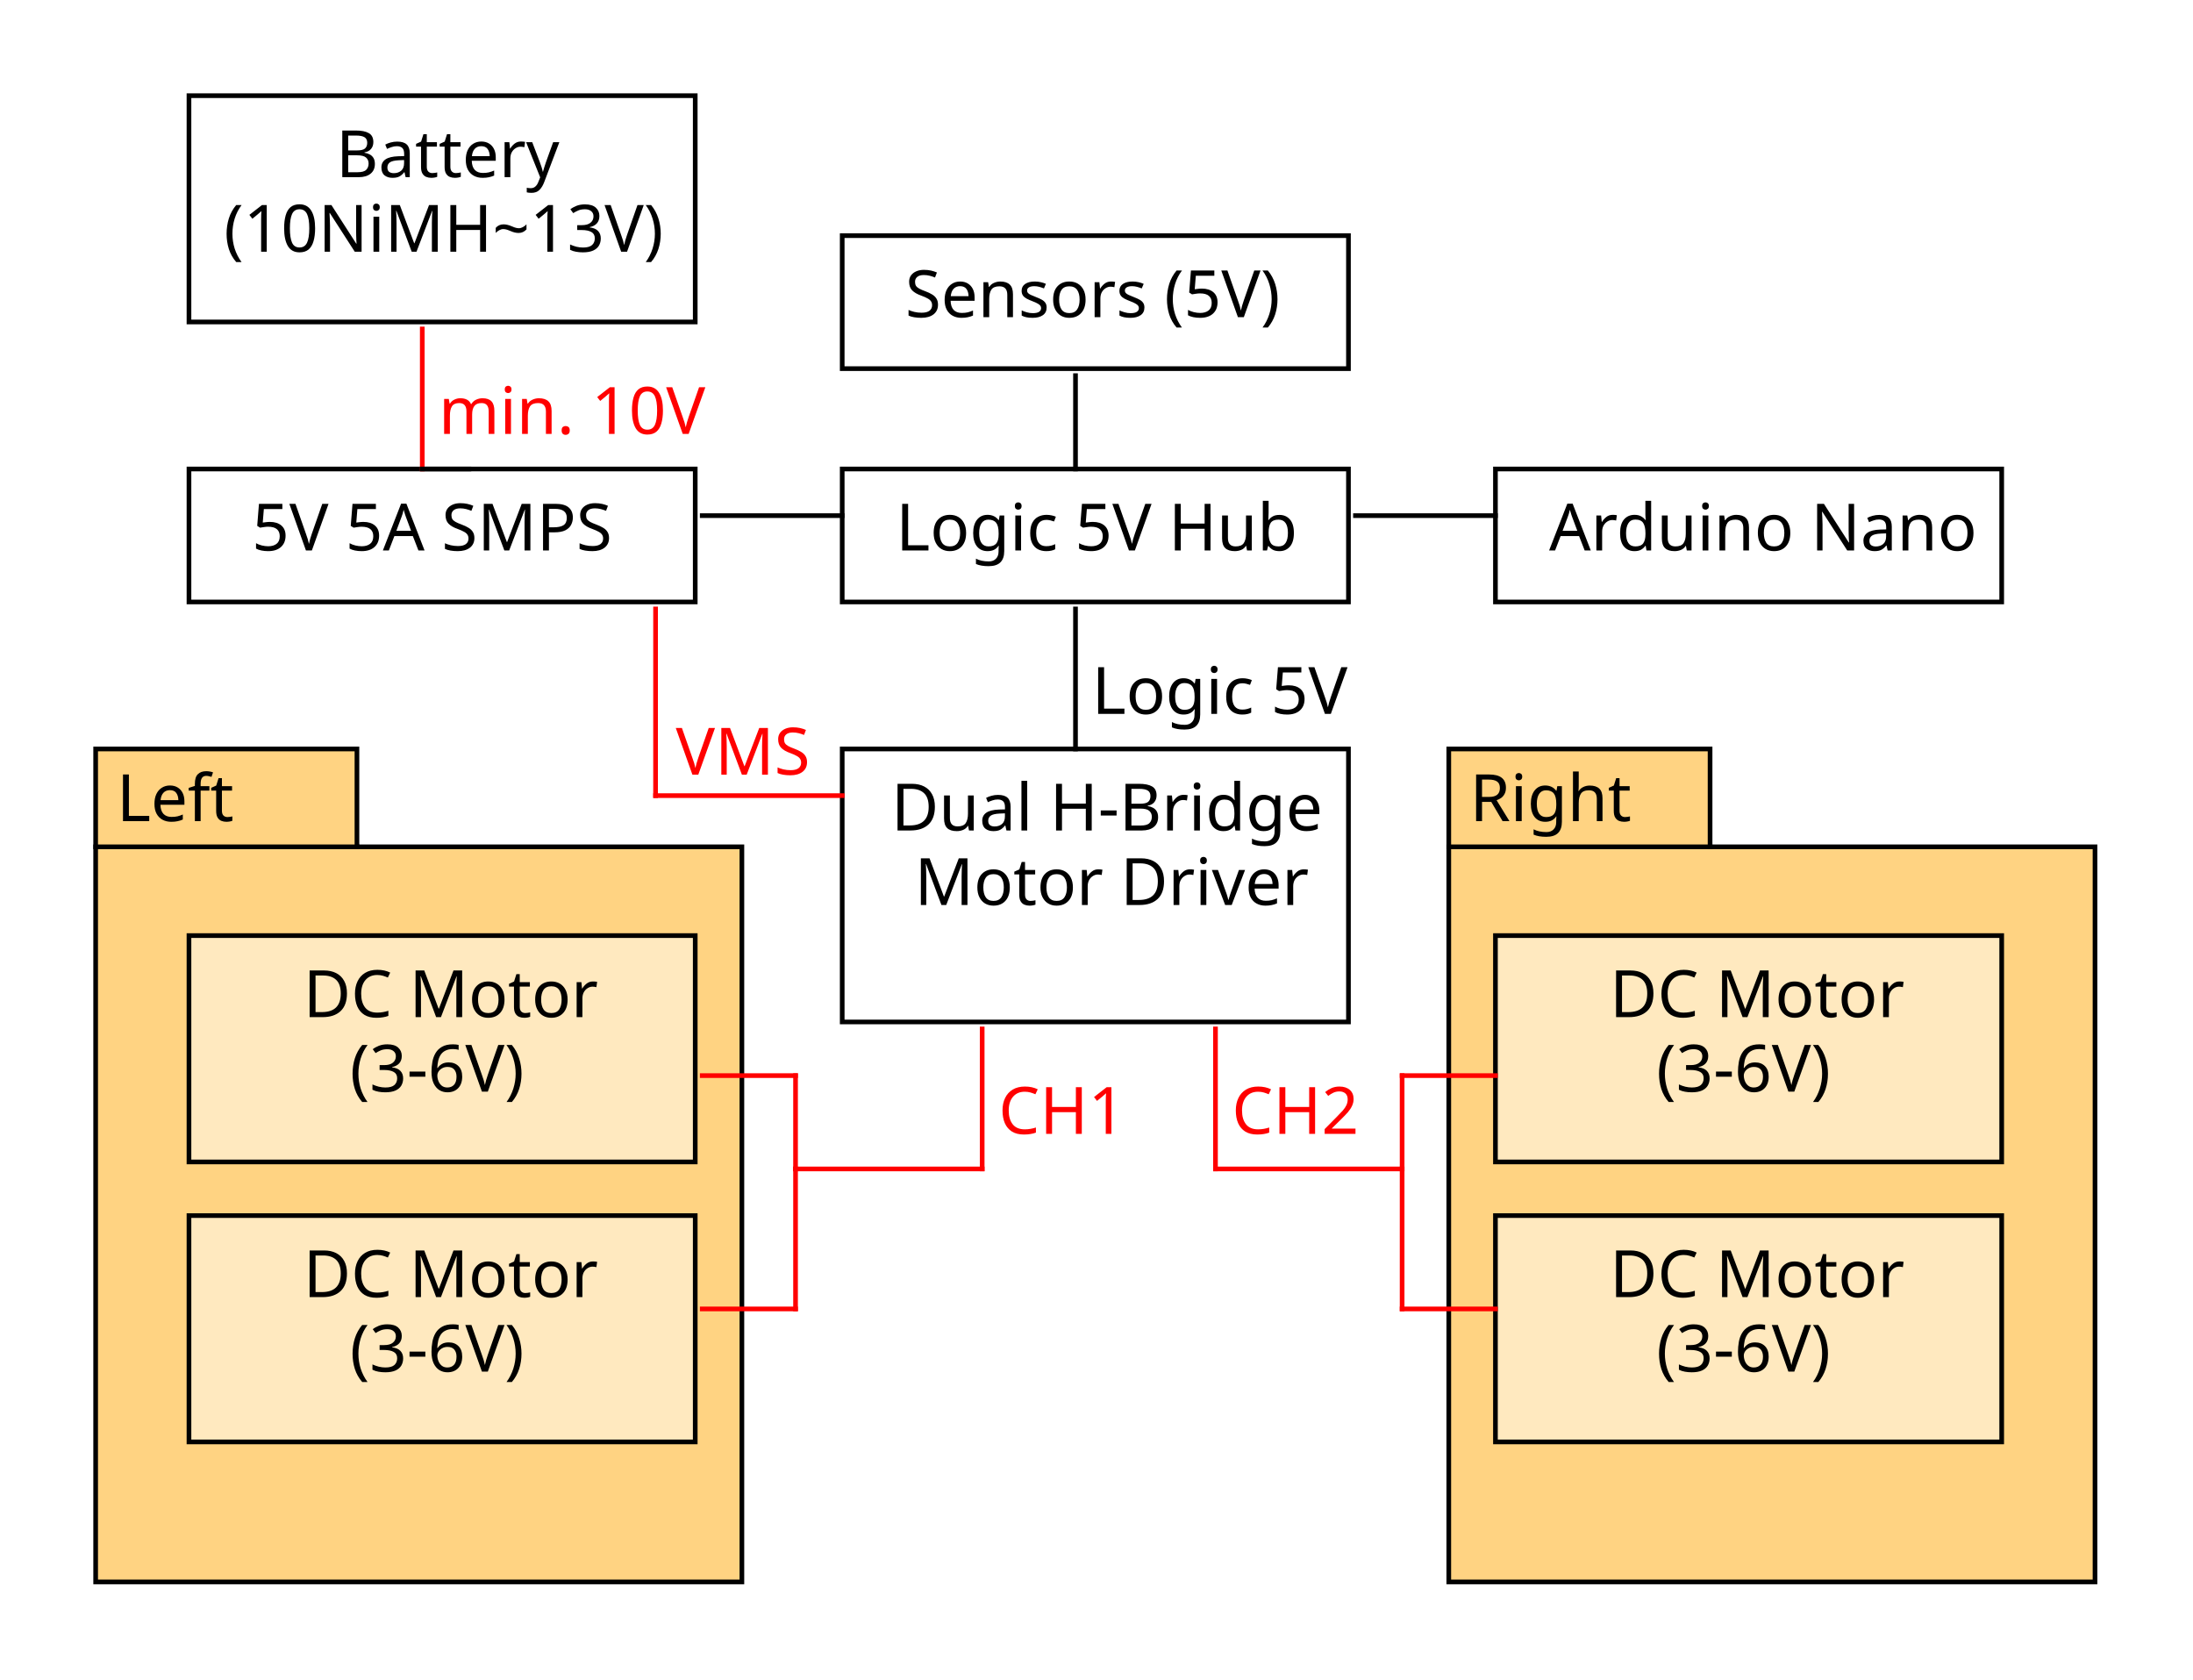
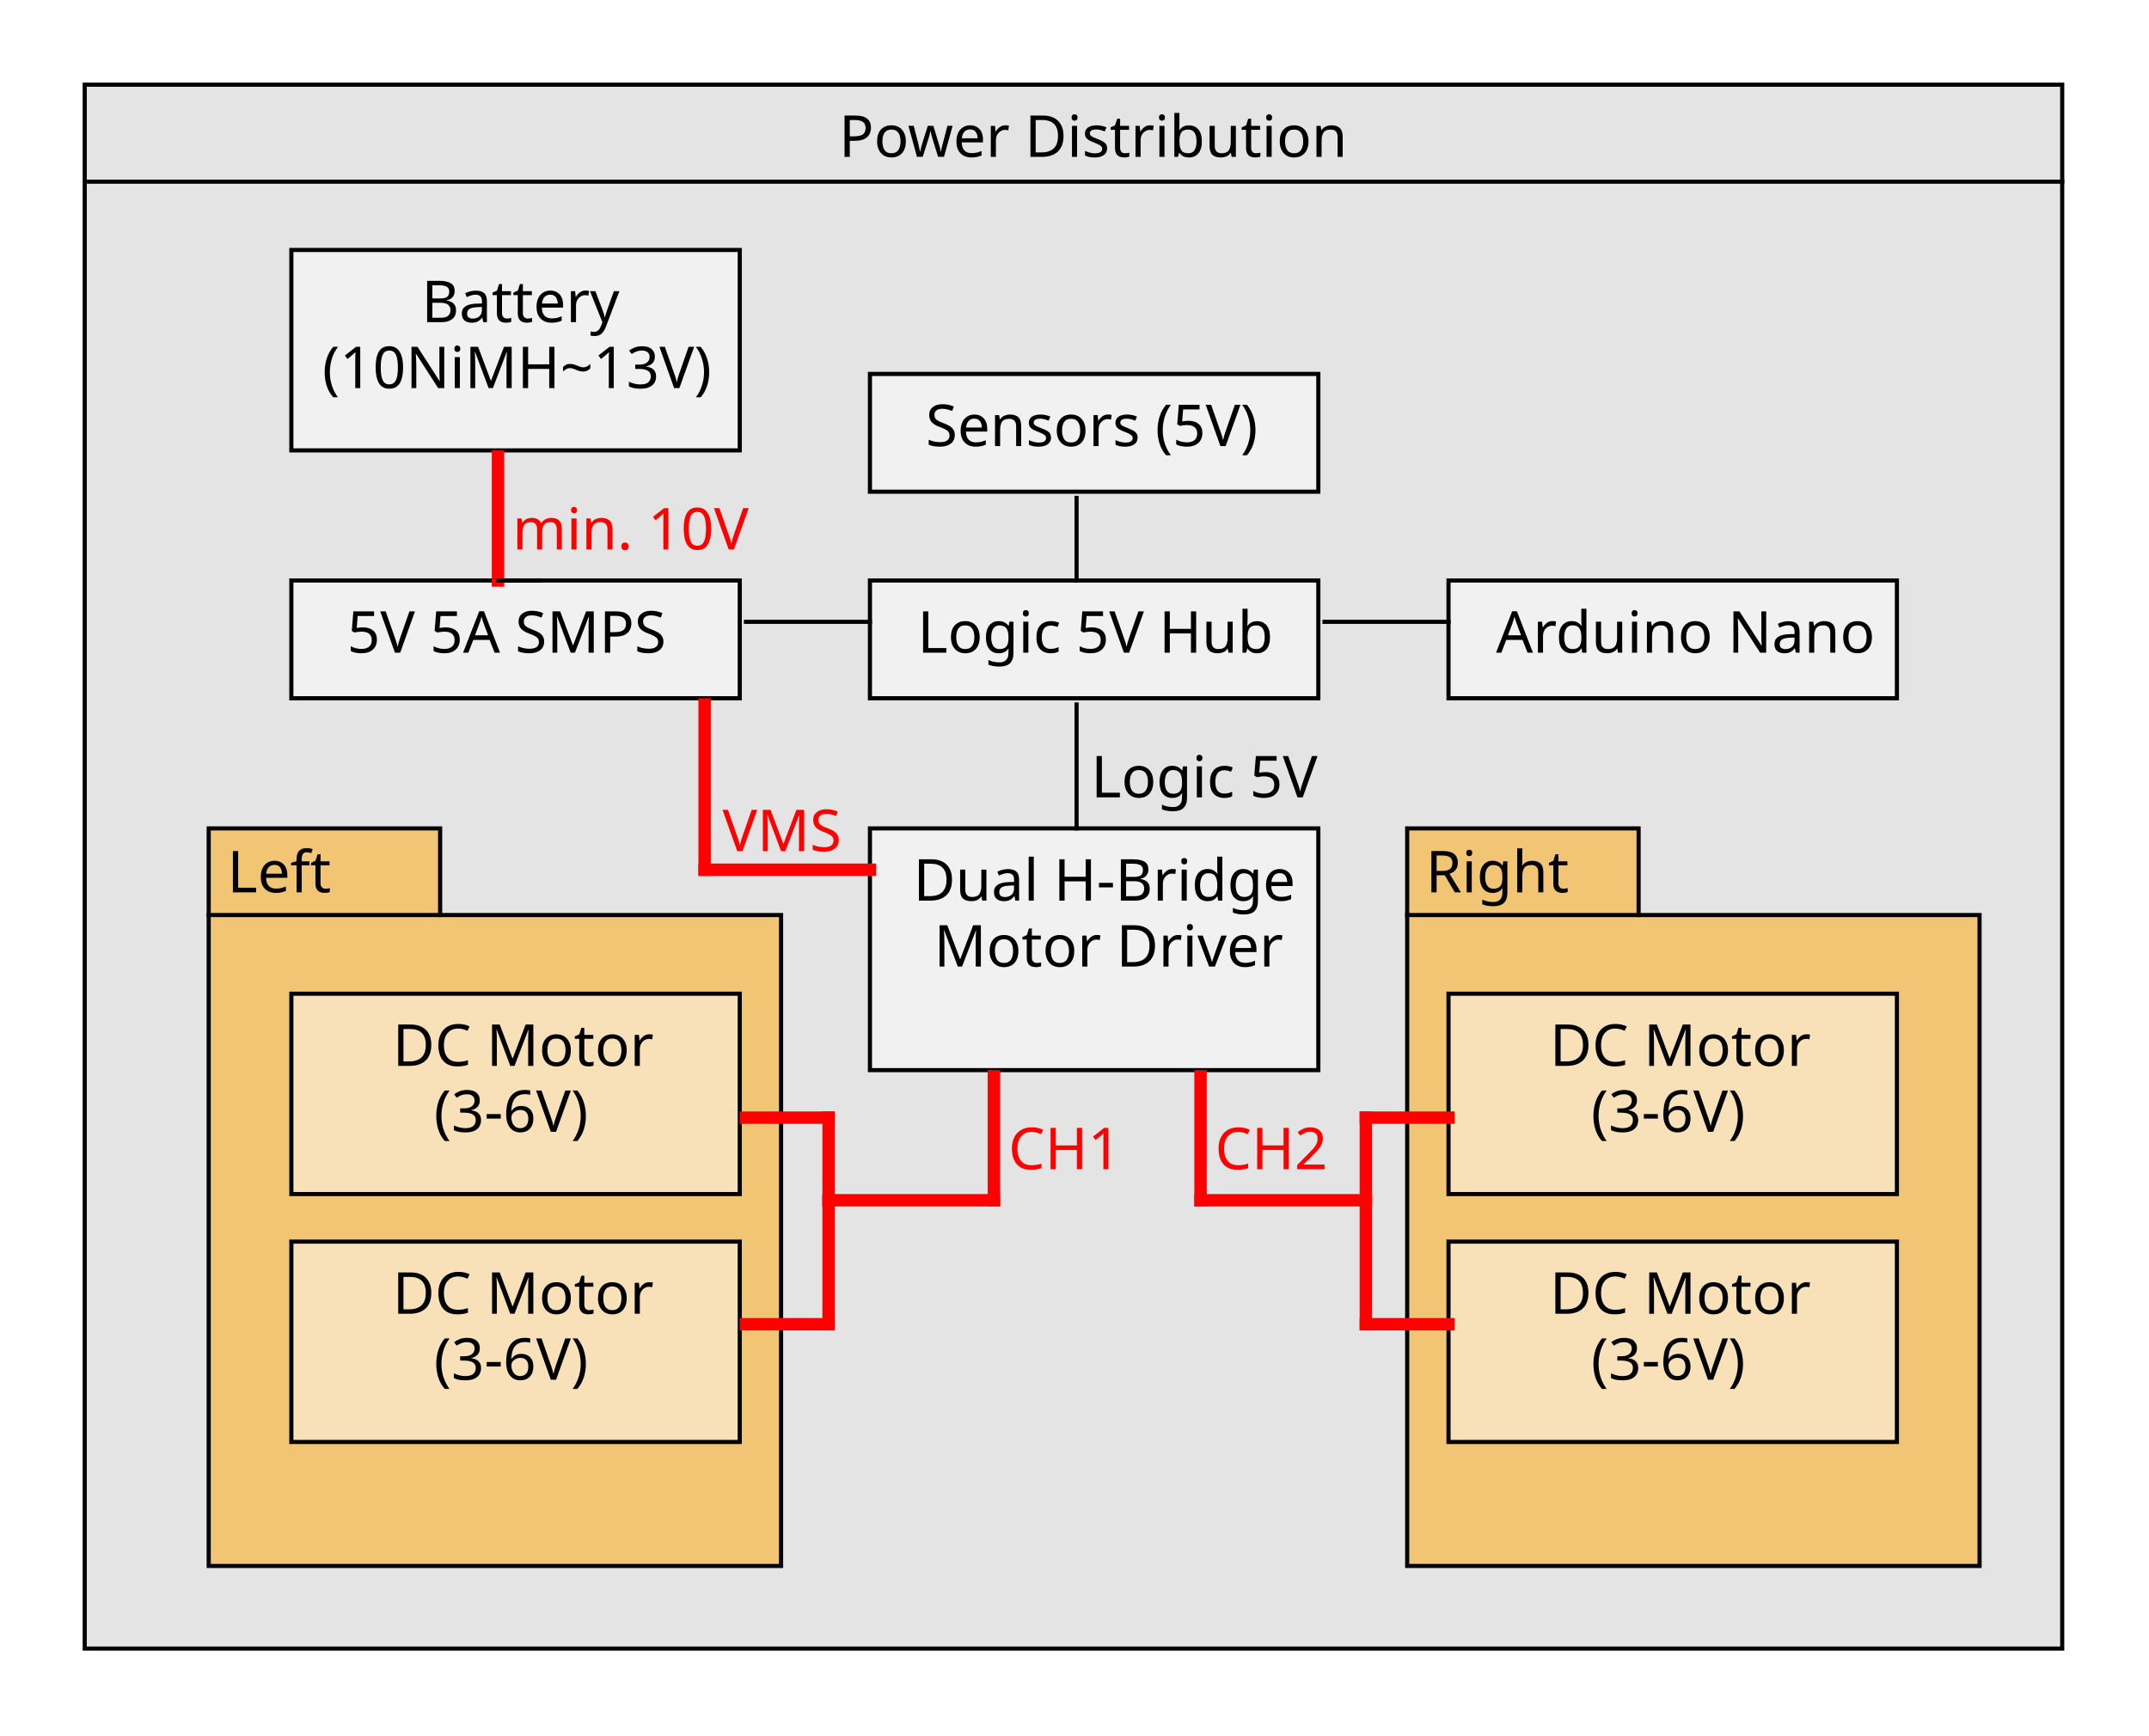
- <svg xmlns="http://www.w3.org/2000/svg" fill-opacity="1" color-rendering="auto" color-interpolation="auto" text-rendering="auto" stroke="black" stroke-linecap="square" width="470" stroke-miterlimit="10" shape-rendering="auto" stroke-opacity="1" fill="black" stroke-dasharray="none" font-weight="normal" stroke-width="1" viewBox="160 100 470 360" height="360" font-family="'Dialog'" font-style="normal" stroke-linejoin="miter" font-size="12px" stroke-dashoffset="0" image-rendering="auto">
+ <svg xmlns="http://www.w3.org/2000/svg" fill-opacity="1" color-rendering="auto" color-interpolation="auto" text-rendering="auto" stroke="black" stroke-linecap="square" width="520" stroke-miterlimit="10" shape-rendering="auto" stroke-opacity="1" fill="black" stroke-dasharray="none" font-weight="normal" stroke-width="1" viewBox="140 0 520 420" height="420" font-family="'Dialog'" font-style="normal" stroke-linejoin="miter" font-size="12px" stroke-dashoffset="0" image-rendering="auto">
  <defs id="genericDefs" />
  <g>
    <defs id="defs1">
      <clipPath clipPathUnits="userSpaceOnUse" id="clipPath1">
        <path d="M0 0 L2147483647 0 L2147483647 2147483647 L0 2147483647 L0 0 Z" />
      </clipPath>
      <clipPath clipPathUnits="userSpaceOnUse" id="clipPath2">
+         <path d="M0 0 L0 380 L480 380 L480 0 Z" />
+       </clipPath>
+       <clipPath clipPathUnits="userSpaceOnUse" id="clipPath3">
        <path d="M0 0 L0 30 L110 30 L110 0 Z" />
      </clipPath>
-       <clipPath clipPathUnits="userSpaceOnUse" id="clipPath3">
+       <clipPath clipPathUnits="userSpaceOnUse" id="clipPath4">
        <path d="M0 0 L0 180 L140 180 L140 0 Z" />
      </clipPath>
-       <clipPath clipPathUnits="userSpaceOnUse" id="clipPath4">
+       <clipPath clipPathUnits="userSpaceOnUse" id="clipPath5">
        <path d="M0 0 L0 50 L110 50 L110 0 Z" />
      </clipPath>
-       <clipPath clipPathUnits="userSpaceOnUse" id="clipPath5">
+       <clipPath clipPathUnits="userSpaceOnUse" id="clipPath6">
        <path d="M0 0 L0 60 L110 60 L110 0 Z" />
      </clipPath>
-       <clipPath clipPathUnits="userSpaceOnUse" id="clipPath6">
+       <clipPath clipPathUnits="userSpaceOnUse" id="clipPath7">
        <path d="M0 0 L0 60 L60 60 L60 0 Z" />
      </clipPath>
-       <clipPath clipPathUnits="userSpaceOnUse" id="clipPath7">
+       <clipPath clipPathUnits="userSpaceOnUse" id="clipPath8">
        <path d="M0 0 L0 60 L80 60 L80 0 Z" />
      </clipPath>
-       <clipPath clipPathUnits="userSpaceOnUse" id="clipPath8">
-         <path d="M0 0 L0 50 L70 50 L70 0 Z" />
-       </clipPath>
      <clipPath clipPathUnits="userSpaceOnUse" id="clipPath9">
+         <path d="M0 0 L0 40 L70 40 L70 0 Z" />
+       </clipPath>
+       <clipPath clipPathUnits="userSpaceOnUse" id="clipPath10">
        <path d="M0 0 L0 70 L30 70 L30 0 Z" />
      </clipPath>
-       <clipPath clipPathUnits="userSpaceOnUse" id="clipPath10">
+       <clipPath clipPathUnits="userSpaceOnUse" id="clipPath11">
        <path d="M0 0 L0 50 L30 50 L30 0 Z" />
      </clipPath>
-       <clipPath clipPathUnits="userSpaceOnUse" id="clipPath11">
+       <clipPath clipPathUnits="userSpaceOnUse" id="clipPath12">
        <path d="M0 0 L0 40 L60 40 L60 0 Z" />
      </clipPath>
-       <clipPath clipPathUnits="userSpaceOnUse" id="clipPath12">
+       <clipPath clipPathUnits="userSpaceOnUse" id="clipPath13">
        <path d="M0 0 L0 40 L50 40 L50 0 Z" />
      </clipPath>
-       <clipPath clipPathUnits="userSpaceOnUse" id="clipPath13">
+       <clipPath clipPathUnits="userSpaceOnUse" id="clipPath14">
        <path d="M0 0 L0 60 L30 60 L30 0 Z" />
-       </clipPath>
-       <clipPath clipPathUnits="userSpaceOnUse" id="clipPath14">
-         <path d="M0 0 L0 40 L70 40 L70 0 Z" />
      </clipPath>
      <clipPath clipPathUnits="userSpaceOnUse" id="clipPath15">
        <path d="M0 0 L0 40 L40 40 L40 0 Z" />
      </clipPath>
    </defs>
-     <g fill="rgb(255,255,255)" fill-opacity="0" transform="translate(340,150)" stroke-opacity="0" stroke="rgb(255,255,255)">
-       <rect x="0.5" width="108.5" height="28.5" y="0.5" clip-path="url(#clipPath2)" stroke="none" />
-     </g>
-     <g transform="translate(340,150)">
-       <rect fill="none" x="0.5" width="108.5" height="28.5" y="0.5" clip-path="url(#clipPath2)" />
-       <text x="14" font-size="14px" y="17.969" clip-path="url(#clipPath2)" font-family="sans-serif" stroke="none" xml:space="preserve">Sensors (5V)</text>
-     </g>
-     <g fill="rgb(255,165,0)" fill-opacity="0.49" transform="translate(180,260)" stroke-opacity="0.49" stroke="rgb(255,165,0)">
-       <path d="M0.5 0.5 L56.5 0.5 L56.5 21.469 L139 21.469 L139 179 L0.5 179 Z" stroke="none" clip-path="url(#clipPath3)" />
-     </g>
-     <g transform="translate(180,260)">
-       <path fill="none" d="M0.5 0.5 L56.5 0.5 L56.5 21.469 L139 21.469 L139 179 L0.5 179 Z" clip-path="url(#clipPath3)" />
-       <path fill="none" d="M0.5 21.469 L56.5 21.469" clip-path="url(#clipPath3)" />
-       <text x="5" font-size="14px" y="15.969" clip-path="url(#clipPath3)" font-family="sans-serif" stroke="none" xml:space="preserve">Left</text>
-     </g>
-     <g fill="rgb(255,165,0)" fill-opacity="0.49" transform="translate(470,260)" stroke-opacity="0.49" stroke="rgb(255,165,0)">
-       <path d="M0.5 0.5 L56.5 0.5 L56.5 21.469 L139 21.469 L139 179 L0.5 179 Z" stroke="none" clip-path="url(#clipPath3)" />
-     </g>
-     <g transform="translate(470,260)">
-       <path fill="none" d="M0.5 0.5 L56.5 0.5 L56.5 21.469 L139 21.469 L139 179 L0.5 179 Z" clip-path="url(#clipPath3)" />
-       <path fill="none" d="M0.5 21.469 L56.5 21.469" clip-path="url(#clipPath3)" />
-       <text x="5" font-size="14px" y="15.969" clip-path="url(#clipPath3)" font-family="sans-serif" stroke="none" xml:space="preserve">Right</text>
-     </g>
-     <g fill="rgb(255,255,255)" fill-opacity="0.49" transform="translate(480,300)" stroke-opacity="0.49" stroke="rgb(255,255,255)">
-       <rect x="0.5" width="108.5" height="48.5" y="0.5" clip-path="url(#clipPath4)" stroke="none" />
-     </g>
-     <g transform="translate(480,300)">
-       <rect fill="none" x="0.5" width="108.5" height="48.5" y="0.5" clip-path="url(#clipPath4)" />
-       <text x="25" font-size="14px" y="17.969" clip-path="url(#clipPath4)" font-family="sans-serif" stroke="none" xml:space="preserve">DC Motor</text>
-       <text x="35" font-size="14px" y="33.938" clip-path="url(#clipPath4)" font-family="sans-serif" stroke="none" xml:space="preserve">(3-6V)</text>
-     </g>
-     <g fill="rgb(255,255,255)" fill-opacity="0.49" transform="translate(480,360)" stroke-opacity="0.49" stroke="rgb(255,255,255)">
-       <rect x="0.5" width="108.5" height="48.5" y="0.5" clip-path="url(#clipPath4)" stroke="none" />
-     </g>
-     <g transform="translate(480,360)">
-       <rect fill="none" x="0.5" width="108.5" height="48.5" y="0.5" clip-path="url(#clipPath4)" />
-       <text x="25" font-size="14px" y="17.969" clip-path="url(#clipPath4)" font-family="sans-serif" stroke="none" xml:space="preserve">DC Motor</text>
-       <text x="35" font-size="14px" y="33.938" clip-path="url(#clipPath4)" font-family="sans-serif" stroke="none" xml:space="preserve">(3-6V)</text>
-     </g>
-     <g fill="rgb(255,255,255)" fill-opacity="0.49" transform="translate(200,360)" stroke-opacity="0.49" stroke="rgb(255,255,255)">
-       <rect x="0.5" width="108.5" height="48.5" y="0.5" clip-path="url(#clipPath4)" stroke="none" />
-     </g>
-     <g transform="translate(200,360)">
-       <rect fill="none" x="0.5" width="108.5" height="48.5" y="0.5" clip-path="url(#clipPath4)" />
-       <text x="25" font-size="14px" y="17.969" clip-path="url(#clipPath4)" font-family="sans-serif" stroke="none" xml:space="preserve">DC Motor</text>
-       <text x="35" font-size="14px" y="33.938" clip-path="url(#clipPath4)" font-family="sans-serif" stroke="none" xml:space="preserve">(3-6V)</text>
-     </g>
-     <g fill="rgb(255,255,255)" fill-opacity="0.49" transform="translate(200,300)" stroke-opacity="0.49" stroke="rgb(255,255,255)">
-       <rect x="0.5" width="108.5" height="48.5" y="0.5" clip-path="url(#clipPath4)" stroke="none" />
-     </g>
-     <g transform="translate(200,300)">
-       <rect fill="none" x="0.5" width="108.5" height="48.5" y="0.5" clip-path="url(#clipPath4)" />
-       <text x="25" font-size="14px" y="17.969" clip-path="url(#clipPath4)" font-family="sans-serif" stroke="none" xml:space="preserve">DC Motor</text>
-       <text x="35" font-size="14px" y="33.938" clip-path="url(#clipPath4)" font-family="sans-serif" stroke="none" xml:space="preserve">(3-6V)</text>
-     </g>
-     <g fill="rgb(255,255,255)" fill-opacity="0" transform="translate(340,200)" stroke-opacity="0" stroke="rgb(255,255,255)">
-       <rect x="0.5" width="108.5" height="28.5" y="0.5" clip-path="url(#clipPath2)" stroke="none" />
-     </g>
-     <g transform="translate(340,200)">
-       <rect fill="none" x="0.5" width="108.5" height="28.5" y="0.5" clip-path="url(#clipPath2)" />
-       <text x="12" font-size="14px" y="17.969" clip-path="url(#clipPath2)" font-family="sans-serif" stroke="none" xml:space="preserve">Logic 5V Hub</text>
-     </g>
-     <g fill="rgb(255,255,255)" fill-opacity="0" transform="translate(340,260)" stroke-opacity="0" stroke="rgb(255,255,255)">
-       <rect x="0.5" width="108.5" height="58.5" y="0.5" clip-path="url(#clipPath5)" stroke="none" />
-     </g>
-     <g transform="translate(340,260)">
-       <rect fill="none" x="0.5" width="108.5" height="58.5" y="0.5" clip-path="url(#clipPath5)" />
-       <text x="11" font-size="14px" y="17.969" clip-path="url(#clipPath5)" font-family="sans-serif" stroke="none" xml:space="preserve">Dual H-Bridge</text>
-       <text x="16" font-size="14px" y="33.938" clip-path="url(#clipPath5)" font-family="sans-serif" stroke="none" xml:space="preserve">Motor Driver</text>
-     </g>
-     <g fill="rgb(255,255,255)" fill-opacity="0" transform="translate(480,200)" stroke-opacity="0" stroke="rgb(255,255,255)">
-       <rect x="0.5" width="108.5" height="28.5" y="0.5" clip-path="url(#clipPath2)" stroke="none" />
+     <g fill="rgb(200,200,200)" fill-opacity="0.49" transform="translate(160,20)" stroke-opacity="0.49" stroke="rgb(200,200,200)">
+       <rect x="0.5" width="478.5" height="378.5" y="0.5" clip-path="url(#clipPath2)" stroke="none" />
+     </g>
+     <g transform="translate(160,20)">
+       <rect fill="none" x="0.5" width="478.5" height="378.5" y="0.5" clip-path="url(#clipPath2)" />
+       <text x="183" font-size="14px" y="17.969" clip-path="url(#clipPath2)" font-family="sans-serif" stroke="none" xml:space="preserve">Power Distribution</text>
+       <path fill="none" d="M1 23.969 L479 23.969" clip-path="url(#clipPath2)" />
+     </g>
+     <g fill="rgb(255,255,255)" fill-opacity="0.49" transform="translate(350,90)" stroke-opacity="0.49" stroke="rgb(255,255,255)">
+       <rect x="0.5" width="108.5" height="28.5" y="0.5" clip-path="url(#clipPath3)" stroke="none" />
+     </g>
+     <g transform="translate(350,90)">
+       <rect fill="none" x="0.5" width="108.5" height="28.5" y="0.5" clip-path="url(#clipPath3)" />
+       <text x="14" font-size="14px" y="17.969" clip-path="url(#clipPath3)" font-family="sans-serif" stroke="none" xml:space="preserve">Sensors (5V)</text>
+     </g>
+     <g fill="rgb(255,165,0)" fill-opacity="0.49" transform="translate(190,200)" stroke-opacity="0.49" stroke="rgb(255,165,0)">
+       <path d="M0.5 0.5 L56.5 0.5 L56.5 21.469 L139 21.469 L139 179 L0.5 179 Z" stroke="none" clip-path="url(#clipPath4)" />
+     </g>
+     <g transform="translate(190,200)">
+       <path fill="none" d="M0.5 0.5 L56.5 0.5 L56.5 21.469 L139 21.469 L139 179 L0.5 179 Z" clip-path="url(#clipPath4)" />
+       <path fill="none" d="M0.5 21.469 L56.5 21.469" clip-path="url(#clipPath4)" />
+       <text x="5" font-size="14px" y="15.969" clip-path="url(#clipPath4)" font-family="sans-serif" stroke="none" xml:space="preserve">Left</text>
+     </g>
+     <g fill="rgb(255,165,0)" fill-opacity="0.49" transform="translate(480,200)" stroke-opacity="0.49" stroke="rgb(255,165,0)">
+       <path d="M0.5 0.5 L56.5 0.5 L56.5 21.469 L139 21.469 L139 179 L0.5 179 Z" stroke="none" clip-path="url(#clipPath4)" />
    </g>
    <g transform="translate(480,200)">
-       <rect fill="none" x="0.5" width="108.5" height="28.5" y="0.5" clip-path="url(#clipPath2)" />
-       <text x="12" font-size="14px" y="17.969" clip-path="url(#clipPath2)" font-family="sans-serif" stroke="none" xml:space="preserve">Arduino Nano</text>
-     </g>
-     <g fill="rgb(255,255,255)" fill-opacity="0" transform="translate(200,200)" stroke-opacity="0" stroke="rgb(255,255,255)">
-       <rect x="0.5" width="108.5" height="28.5" y="0.5" clip-path="url(#clipPath2)" stroke="none" />
-     </g>
-     <g transform="translate(200,200)">
-       <rect fill="none" x="0.5" width="108.5" height="28.5" y="0.5" clip-path="url(#clipPath2)" />
-       <text x="14" font-size="14px" y="17.969" clip-path="url(#clipPath2)" font-family="sans-serif" stroke="none" xml:space="preserve">5V 5A SMPS</text>
-     </g>
-     <g fill="rgb(255,255,255)" fill-opacity="0" transform="translate(200,120)" stroke-opacity="0" stroke="rgb(255,255,255)">
-       <rect x="0.5" width="108.5" height="48.5" y="0.5" clip-path="url(#clipPath4)" stroke="none" />
-     </g>
-     <g transform="translate(200,120)">
-       <rect fill="none" x="0.5" width="108.5" height="48.5" y="0.5" clip-path="url(#clipPath4)" />
-       <text x="32" font-size="14px" y="17.969" clip-path="url(#clipPath4)" font-family="sans-serif" stroke="none" xml:space="preserve">Battery</text>
-       <text x="8" font-size="14px" y="33.938" clip-path="url(#clipPath4)" font-family="sans-serif" stroke="none" xml:space="preserve">(10NiMH~13V)</text>
-     </g>
-     <g fill="red" transform="translate(410,310)" stroke="red">
-       <path fill="none" d="M10.5 10.5 L10.5 40.5" clip-path="url(#clipPath6)" />
-       <text x="14" font-size="14px" y="32.984" clip-path="url(#clipPath6)" font-family="sans-serif" stroke="none" xml:space="preserve">CH2</text>
-     </g>
-     <g fill="red" transform="translate(240,160)" stroke="red">
+       <path fill="none" d="M0.5 0.5 L56.5 0.5 L56.5 21.469 L139 21.469 L139 179 L0.5 179 Z" clip-path="url(#clipPath4)" />
+       <path fill="none" d="M0.5 21.469 L56.5 21.469" clip-path="url(#clipPath4)" />
+       <text x="5" font-size="14px" y="15.969" clip-path="url(#clipPath4)" font-family="sans-serif" stroke="none" xml:space="preserve">Right</text>
+     </g>
+     <g fill="rgb(255,255,255)" fill-opacity="0.49" transform="translate(490,240)" stroke-opacity="0.49" stroke="rgb(255,255,255)">
+       <rect x="0.5" width="108.5" height="48.5" y="0.5" clip-path="url(#clipPath5)" stroke="none" />
+     </g>
+     <g transform="translate(490,240)">
+       <rect fill="none" x="0.5" width="108.5" height="48.5" y="0.5" clip-path="url(#clipPath5)" />
+       <text x="25" font-size="14px" y="17.969" clip-path="url(#clipPath5)" font-family="sans-serif" stroke="none" xml:space="preserve">DC Motor</text>
+       <text x="35" font-size="14px" y="33.938" clip-path="url(#clipPath5)" font-family="sans-serif" stroke="none" xml:space="preserve">(3-6V)</text>
+     </g>
+     <g fill="rgb(255,255,255)" fill-opacity="0.49" transform="translate(490,300)" stroke-opacity="0.49" stroke="rgb(255,255,255)">
+       <rect x="0.5" width="108.5" height="48.5" y="0.5" clip-path="url(#clipPath5)" stroke="none" />
+     </g>
+     <g transform="translate(490,300)">
+       <rect fill="none" x="0.5" width="108.5" height="48.5" y="0.5" clip-path="url(#clipPath5)" />
+       <text x="25" font-size="14px" y="17.969" clip-path="url(#clipPath5)" font-family="sans-serif" stroke="none" xml:space="preserve">DC Motor</text>
+       <text x="35" font-size="14px" y="33.938" clip-path="url(#clipPath5)" font-family="sans-serif" stroke="none" xml:space="preserve">(3-6V)</text>
+     </g>
+     <g fill="rgb(255,255,255)" fill-opacity="0.49" transform="translate(210,300)" stroke-opacity="0.49" stroke="rgb(255,255,255)">
+       <rect x="0.5" width="108.5" height="48.5" y="0.5" clip-path="url(#clipPath5)" stroke="none" />
+     </g>
+     <g transform="translate(210,300)">
+       <rect fill="none" x="0.5" width="108.5" height="48.5" y="0.5" clip-path="url(#clipPath5)" />
+       <text x="25" font-size="14px" y="17.969" clip-path="url(#clipPath5)" font-family="sans-serif" stroke="none" xml:space="preserve">DC Motor</text>
+       <text x="35" font-size="14px" y="33.938" clip-path="url(#clipPath5)" font-family="sans-serif" stroke="none" xml:space="preserve">(3-6V)</text>
+     </g>
+     <g fill="rgb(255,255,255)" fill-opacity="0.49" transform="translate(210,240)" stroke-opacity="0.49" stroke="rgb(255,255,255)">
+       <rect x="0.5" width="108.5" height="48.5" y="0.5" clip-path="url(#clipPath5)" stroke="none" />
+     </g>
+     <g transform="translate(210,240)">
+       <rect fill="none" x="0.5" width="108.5" height="48.5" y="0.5" clip-path="url(#clipPath5)" />
+       <text x="25" font-size="14px" y="17.969" clip-path="url(#clipPath5)" font-family="sans-serif" stroke="none" xml:space="preserve">DC Motor</text>
+       <text x="35" font-size="14px" y="33.938" clip-path="url(#clipPath5)" font-family="sans-serif" stroke="none" xml:space="preserve">(3-6V)</text>
+     </g>
+     <g fill="rgb(255,255,255)" fill-opacity="0.49" transform="translate(350,140)" stroke-opacity="0.49" stroke="rgb(255,255,255)">
+       <rect x="0.5" width="108.5" height="28.5" y="0.5" clip-path="url(#clipPath3)" stroke="none" />
+     </g>
+     <g transform="translate(350,140)">
+       <rect fill="none" x="0.5" width="108.5" height="28.5" y="0.5" clip-path="url(#clipPath3)" />
+       <text x="12" font-size="14px" y="17.969" clip-path="url(#clipPath3)" font-family="sans-serif" stroke="none" xml:space="preserve">Logic 5V Hub</text>
+     </g>
+     <g fill="rgb(255,255,255)" fill-opacity="0.49" transform="translate(350,200)" stroke-opacity="0.49" stroke="rgb(255,255,255)">
+       <rect x="0.5" width="108.5" height="58.5" y="0.5" clip-path="url(#clipPath6)" stroke="none" />
+     </g>
+     <g transform="translate(350,200)">
+       <rect fill="none" x="0.5" width="108.5" height="58.5" y="0.5" clip-path="url(#clipPath6)" />
+       <text x="11" font-size="14px" y="17.969" clip-path="url(#clipPath6)" font-family="sans-serif" stroke="none" xml:space="preserve">Dual H-Bridge</text>
+       <text x="16" font-size="14px" y="33.938" clip-path="url(#clipPath6)" font-family="sans-serif" stroke="none" xml:space="preserve">Motor Driver</text>
+     </g>
+     <g fill="rgb(255,255,255)" fill-opacity="0.49" transform="translate(490,140)" stroke-opacity="0.49" stroke="rgb(255,255,255)">
+       <rect x="0.5" width="108.5" height="28.5" y="0.5" clip-path="url(#clipPath3)" stroke="none" />
+     </g>
+     <g transform="translate(490,140)">
+       <rect fill="none" x="0.5" width="108.5" height="28.5" y="0.5" clip-path="url(#clipPath3)" />
+       <text x="12" font-size="14px" y="17.969" clip-path="url(#clipPath3)" font-family="sans-serif" stroke="none" xml:space="preserve">Arduino Nano</text>
+     </g>
+     <g fill="rgb(255,255,255)" fill-opacity="0.49" transform="translate(210,140)" stroke-opacity="0.49" stroke="rgb(255,255,255)">
+       <rect x="0.5" width="108.5" height="28.5" y="0.5" clip-path="url(#clipPath3)" stroke="none" />
+     </g>
+     <g transform="translate(210,140)">
+       <rect fill="none" x="0.5" width="108.5" height="28.5" y="0.5" clip-path="url(#clipPath3)" />
+       <text x="14" font-size="14px" y="17.969" clip-path="url(#clipPath3)" font-family="sans-serif" stroke="none" xml:space="preserve">5V 5A SMPS</text>
+     </g>
+     <g fill="rgb(255,255,255)" fill-opacity="0.49" transform="translate(210,60)" stroke-opacity="0.49" stroke="rgb(255,255,255)">
+       <rect x="0.5" width="108.5" height="48.5" y="0.5" clip-path="url(#clipPath5)" stroke="none" />
+     </g>
+     <g transform="translate(210,60)">
+       <rect fill="none" x="0.5" width="108.5" height="48.5" y="0.5" clip-path="url(#clipPath5)" />
+       <text x="32" font-size="14px" y="17.969" clip-path="url(#clipPath5)" font-family="sans-serif" stroke="none" xml:space="preserve">Battery</text>
+       <text x="8" font-size="14px" y="33.938" clip-path="url(#clipPath5)" font-family="sans-serif" stroke="none" xml:space="preserve">(10NiMH~13V)</text>
+     </g>
+     <g fill="red" stroke-width="3" transform="translate(420,250)" stroke="red">
      <path fill="none" d="M10.5 10.5 L10.5 40.5" clip-path="url(#clipPath7)" />
-       <text x="14" font-size="14px" y="32.984" clip-path="url(#clipPath7)" font-family="sans-serif" stroke="none" xml:space="preserve">min. 10V</text>
-     </g>
-     <g fill="red" transform="translate(290,250)" stroke="red">
-       <path fill="none" d="M50.5 20.5 L10.5 20.5" clip-path="url(#clipPath8)" />
-       <text x="14.831" font-size="14px" y="16" clip-path="url(#clipPath8)" font-family="sans-serif" stroke="none" xml:space="preserve">VMS</text>
-     </g>
-     <g fill="red" transform="translate(290,220)" stroke="red">
-       <path fill="none" d="M10.5 50.5 L10.5 10.5" clip-path="url(#clipPath9)" />
-     </g>
-     <g transform="translate(380,170)">
-       <path fill="none" d="M10.5 10.5 L10.5 30.5" clip-path="url(#clipPath10)" />
-     </g>
-     <g transform="translate(440,190)">
-       <path fill="none" d="M10.5 20.5 L40.5 20.5" clip-path="url(#clipPath11)" />
-     </g>
-     <g transform="translate(380,220)">
+       <text x="14" font-size="14px" y="32.984" clip-path="url(#clipPath7)" font-family="sans-serif" stroke="none" xml:space="preserve">CH2</text>
+     </g>
+     <g fill="red" stroke-width="3" transform="translate(250,100)" stroke="red">
+       <path fill="none" d="M10.5 10.5 L10.5 40.5" clip-path="url(#clipPath8)" />
+       <text x="14" font-size="14px" y="32.984" clip-path="url(#clipPath8)" font-family="sans-serif" stroke="none" xml:space="preserve">min. 10V</text>
+     </g>
+     <g fill="red" stroke-width="3" transform="translate(300,190)" stroke="red">
+       <path fill="none" d="M50.5 20.5 L10.5 20.5" clip-path="url(#clipPath9)" />
+       <text x="14.831" font-size="14px" y="16" clip-path="url(#clipPath9)" font-family="sans-serif" stroke="none" xml:space="preserve">VMS</text>
+     </g>
+     <g fill="red" stroke-width="3" transform="translate(300,160)" stroke="red">
+       <path fill="none" d="M10.5 50.5 L10.5 10.5" clip-path="url(#clipPath10)" />
+     </g>
+     <g transform="translate(390,110)">
+       <path fill="none" d="M10.5 10.5 L10.5 30.5" clip-path="url(#clipPath11)" />
+     </g>
+     <g transform="translate(450,130)">
+       <path fill="none" d="M10.5 20.5 L40.5 20.5" clip-path="url(#clipPath12)" />
+     </g>
+     <g transform="translate(390,160)">
+       <path fill="none" d="M10.5 10.5 L10.5 40.5" clip-path="url(#clipPath8)" />
+       <text x="14" font-size="14px" y="32.984" clip-path="url(#clipPath8)" font-family="sans-serif" stroke="none" xml:space="preserve">Logic 5V</text>
+     </g>
+     <g fill="red" stroke-width="3" transform="translate(460,250)" stroke="red">
+       <path fill="none" d="M30.5 20.5 L10.5 20.5" clip-path="url(#clipPath13)" />
+     </g>
+     <g fill="red" stroke-width="3" transform="translate(460,280)" stroke="red">
+       <path fill="none" d="M10.5 10.5 L10.5 40.5" clip-path="url(#clipPath14)" />
+     </g>
+     <g fill="red" stroke-width="3" transform="translate(460,300)" stroke="red">
+       <path fill="none" d="M30.5 20.5 L10.5 20.5" clip-path="url(#clipPath13)" />
+     </g>
+     <g fill="red" stroke-width="3" transform="translate(460,260)" stroke="red">
+       <path fill="none" d="M10.5 10.5 L10.5 30.5" clip-path="url(#clipPath11)" />
+     </g>
+     <g fill="red" stroke-width="3" transform="translate(420,270)" stroke="red">
+       <path fill="none" d="M50.5 20.5 L10.5 20.5" clip-path="url(#clipPath9)" />
+     </g>
+     <g fill="red" stroke-width="3" transform="translate(310,250)" stroke="red">
+       <path fill="none" d="M10.5 20.5 L30.5 20.5" clip-path="url(#clipPath13)" />
+     </g>
+     <g fill="red" stroke-width="3" transform="translate(310,300)" stroke="red">
+       <path fill="none" d="M30.5 20.5 L10.5 20.5" clip-path="url(#clipPath13)" />
+     </g>
+     <g fill="red" stroke-width="3" transform="translate(330,260)" stroke="red">
+       <path fill="none" d="M10.5 10.5 L10.5 30.5" clip-path="url(#clipPath11)" />
+     </g>
+     <g fill="red" stroke-width="3" transform="translate(330,280)" stroke="red">
+       <path fill="none" d="M10.5 10.5 L10.5 40.5" clip-path="url(#clipPath14)" />
+     </g>
+     <g fill="red" stroke-width="3" transform="translate(370,250)" stroke="red">
      <path fill="none" d="M10.5 10.5 L10.5 40.5" clip-path="url(#clipPath7)" />
-       <text x="14" font-size="14px" y="32.984" clip-path="url(#clipPath7)" font-family="sans-serif" stroke="none" xml:space="preserve">Logic 5V</text>
-     </g>
-     <g fill="red" transform="translate(450,310)" stroke="red">
-       <path fill="none" d="M30.5 20.5 L10.5 20.5" clip-path="url(#clipPath12)" />
-     </g>
-     <g fill="red" transform="translate(450,340)" stroke="red">
-       <path fill="none" d="M10.5 10.5 L10.5 40.5" clip-path="url(#clipPath13)" />
-     </g>
-     <g fill="red" transform="translate(450,360)" stroke="red">
-       <path fill="none" d="M30.5 20.5 L10.5 20.5" clip-path="url(#clipPath12)" />
-     </g>
-     <g fill="red" transform="translate(450,320)" stroke="red">
-       <path fill="none" d="M10.5 10.5 L10.5 30.5" clip-path="url(#clipPath10)" />
-     </g>
-     <g fill="red" transform="translate(410,330)" stroke="red">
-       <path fill="none" d="M50.5 20.5 L10.5 20.5" clip-path="url(#clipPath14)" />
-     </g>
-     <g fill="red" transform="translate(300,310)" stroke="red">
-       <path fill="none" d="M10.5 20.5 L30.5 20.5" clip-path="url(#clipPath12)" />
-     </g>
-     <g fill="red" transform="translate(300,360)" stroke="red">
-       <path fill="none" d="M30.5 20.5 L10.5 20.5" clip-path="url(#clipPath12)" />
-     </g>
-     <g fill="red" transform="translate(320,320)" stroke="red">
-       <path fill="none" d="M10.5 10.5 L10.5 30.5" clip-path="url(#clipPath10)" />
-     </g>
-     <g fill="red" transform="translate(320,340)" stroke="red">
-       <path fill="none" d="M10.5 10.5 L10.5 40.5" clip-path="url(#clipPath13)" />
-     </g>
-     <g fill="red" transform="translate(360,310)" stroke="red">
-       <path fill="none" d="M10.5 10.5 L10.5 40.5" clip-path="url(#clipPath6)" />
-       <text x="14" font-size="14px" y="32.984" clip-path="url(#clipPath6)" font-family="sans-serif" stroke="none" xml:space="preserve">CH1</text>
-     </g>
-     <g transform="translate(300,190)">
-       <path fill="none" d="M40.5 20.5 L10.5 20.5" clip-path="url(#clipPath11)" />
-     </g>
-     <g fill="red" transform="translate(320,330)" stroke="red">
-       <path fill="none" d="M10.5 20.5 L50.5 20.5" clip-path="url(#clipPath14)" />
-     </g>
-     <g transform="translate(240,180)">
+       <text x="14" font-size="14px" y="32.984" clip-path="url(#clipPath7)" font-family="sans-serif" stroke="none" xml:space="preserve">CH1</text>
+     </g>
+     <g transform="translate(310,130)">
+       <path fill="none" d="M40.5 20.5 L10.5 20.5" clip-path="url(#clipPath12)" />
+     </g>
+     <g fill="red" stroke-width="3" transform="translate(330,270)" stroke="red">
+       <path fill="none" d="M10.5 20.5 L50.5 20.5" clip-path="url(#clipPath9)" />
+     </g>
+     <g transform="translate(250,120)">
      <path fill="none" d="M10.5 20.5 L20.5 20.5" clip-path="url(#clipPath15)" />
    </g>
  </g>
</svg>
